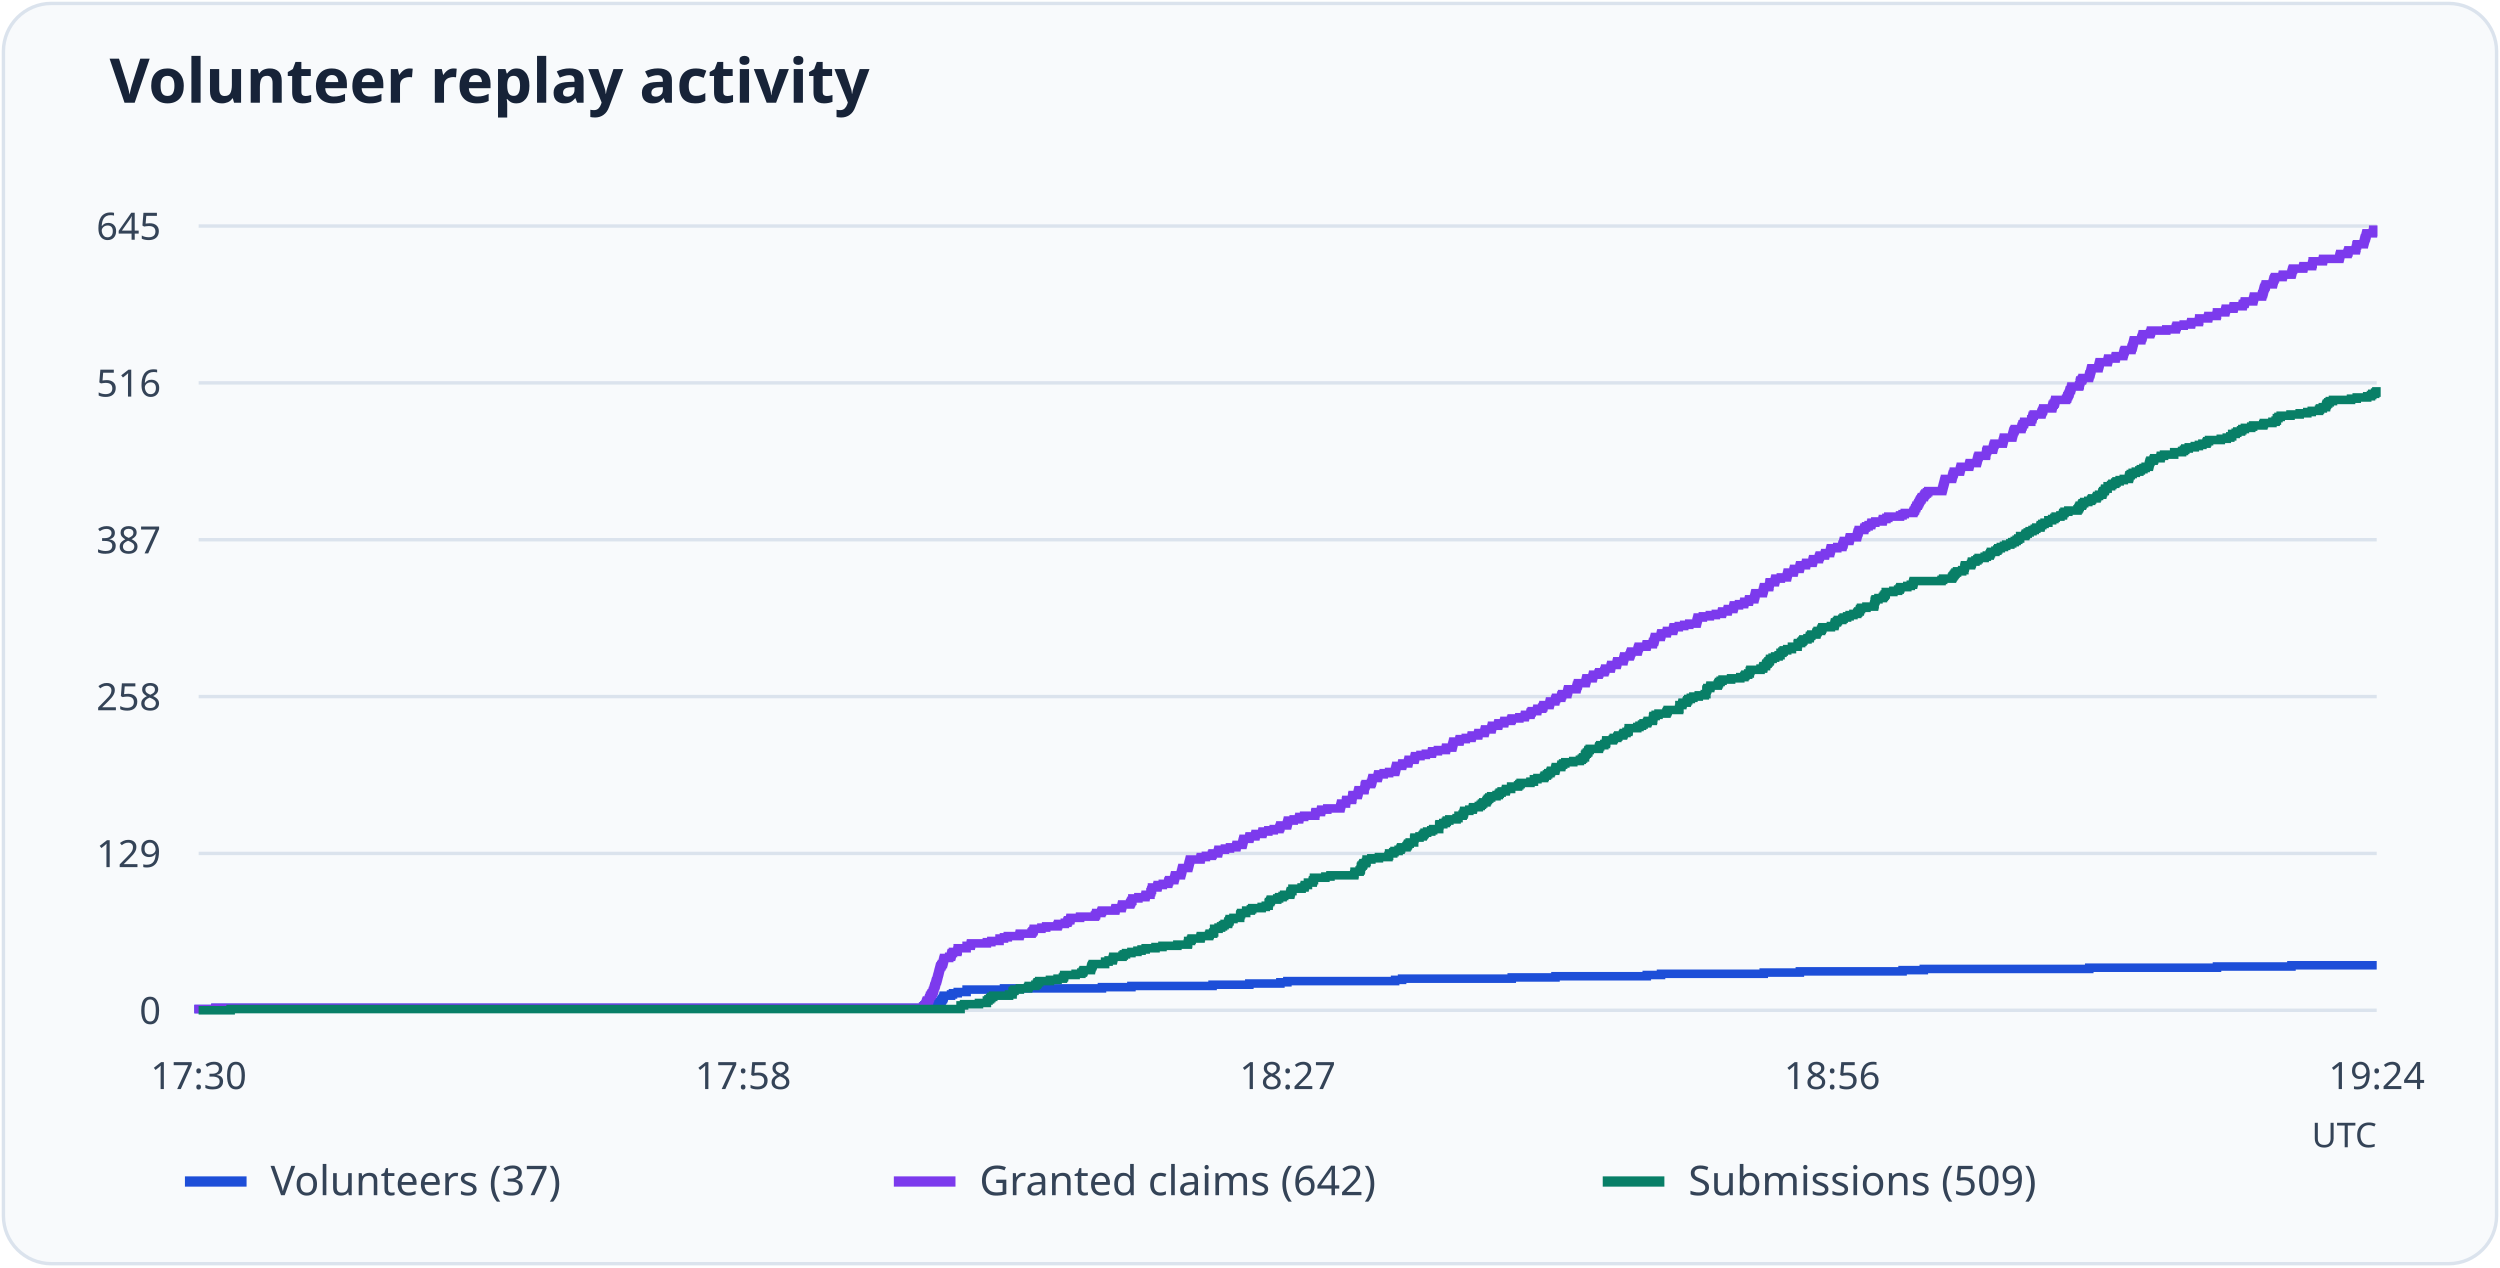
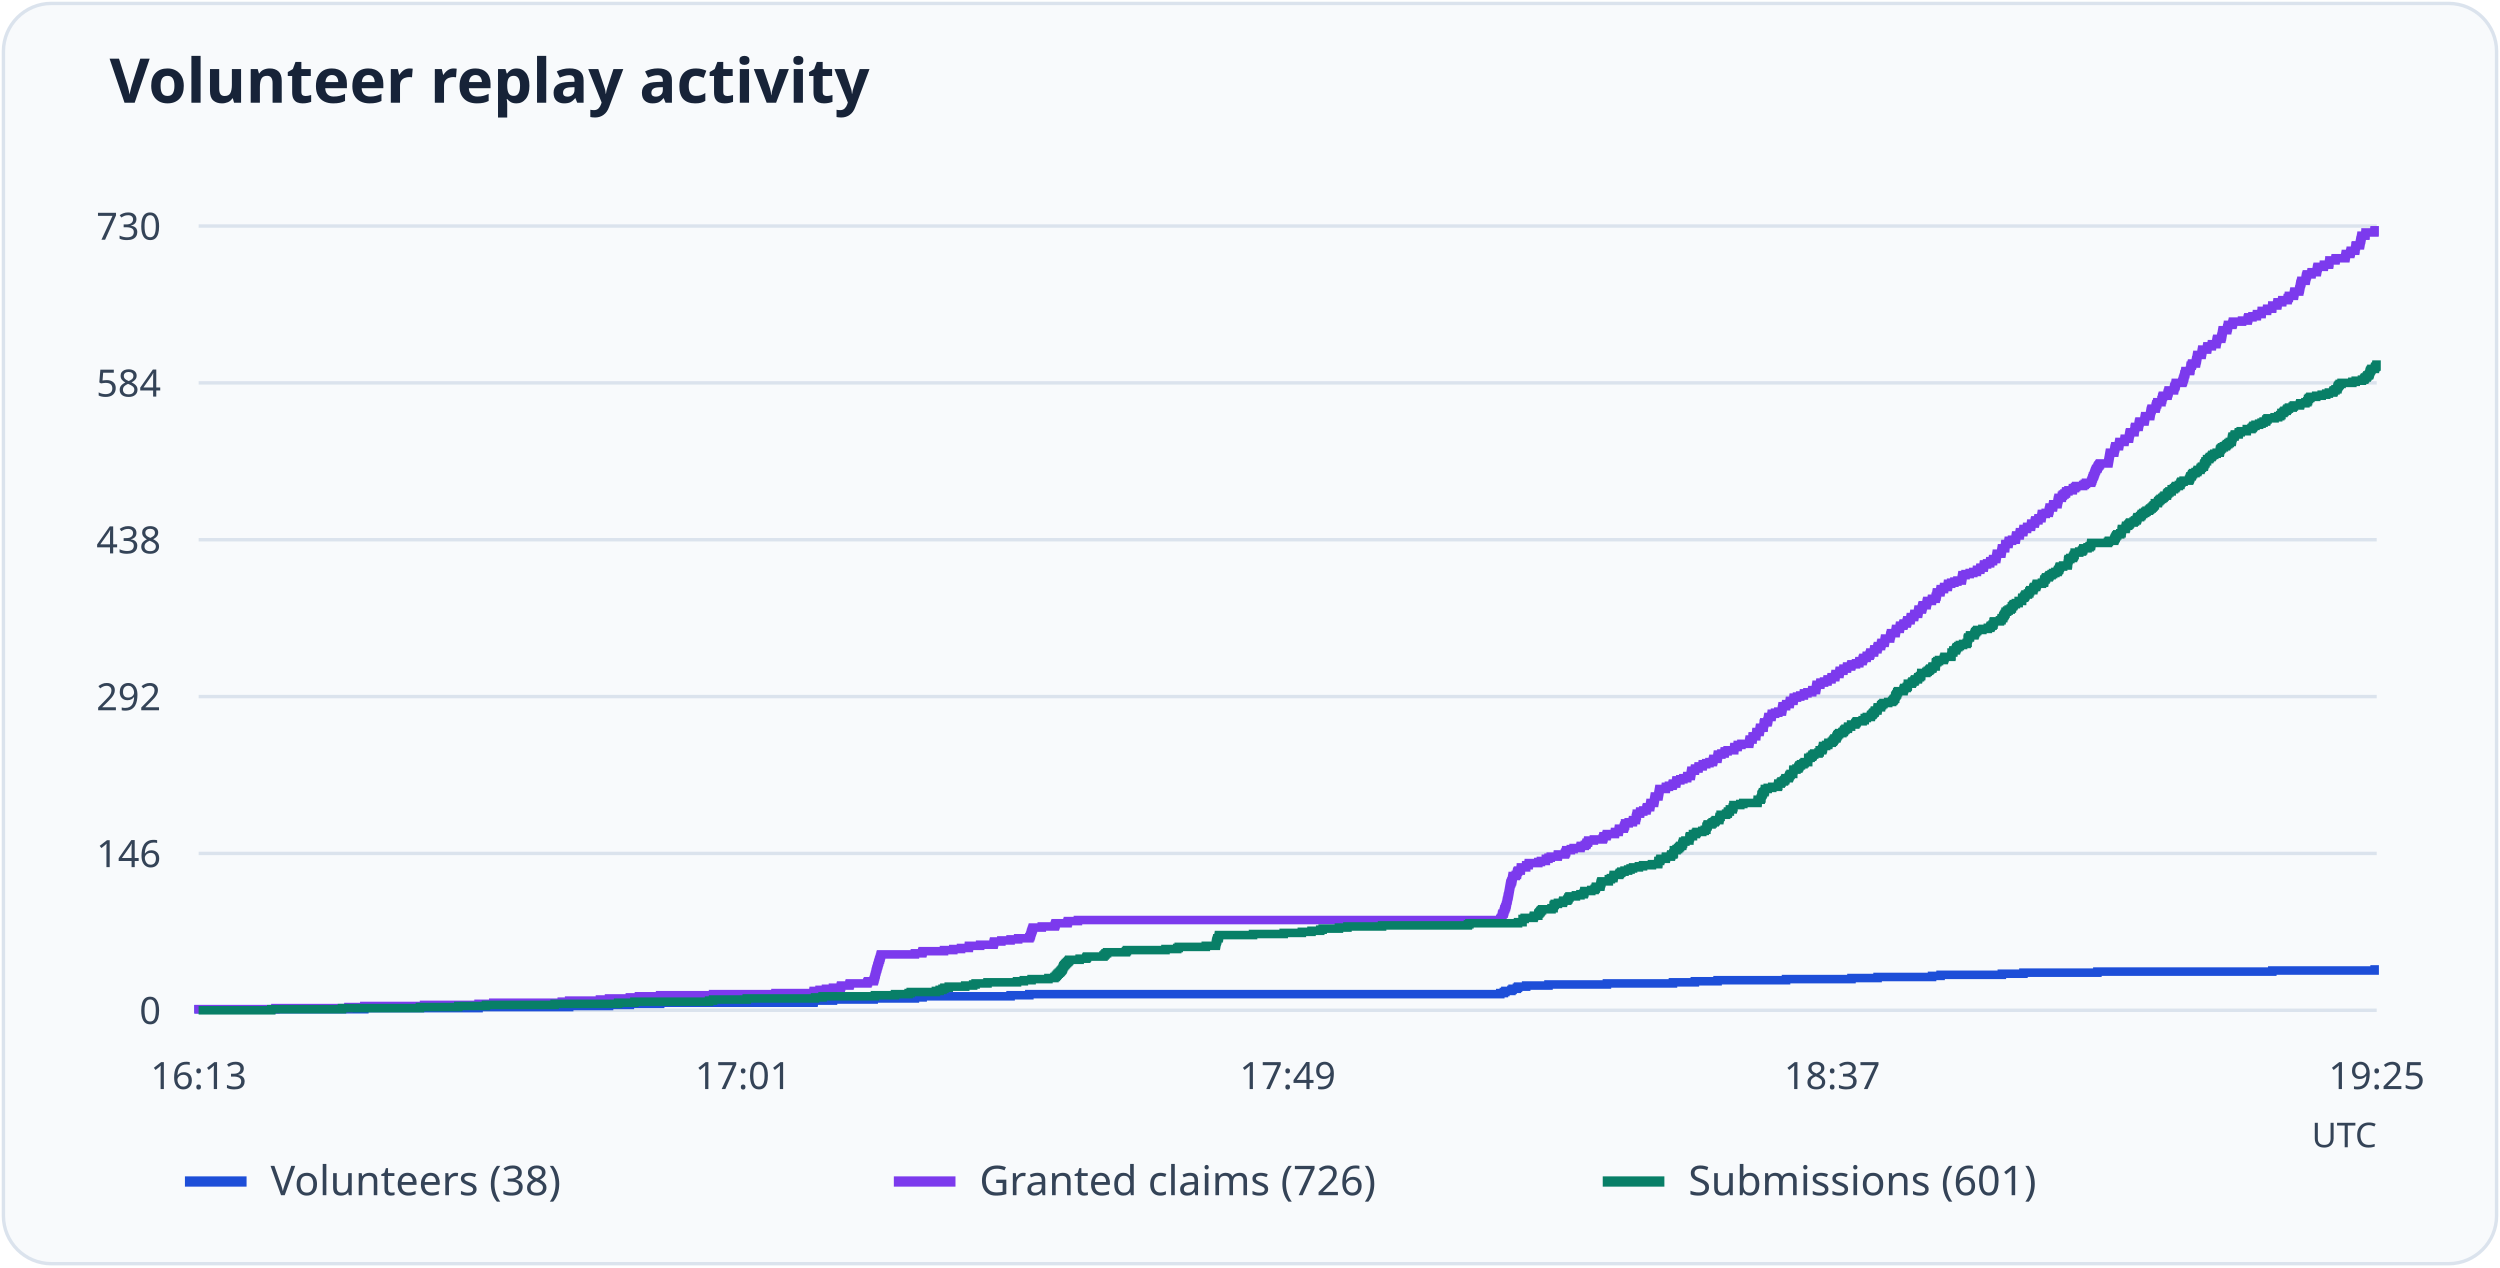
<svg xmlns="http://www.w3.org/2000/svg" viewBox="0 0 730 370" role="img" aria-labelledby="title desc">
  <rect x="1" y="1" width="728" height="368" rx="14" fill="#f8fafc" stroke="#dbe3ed" />
  <text x="32" y="30" font-family="system-ui, sans-serif" font-weight="600" font-size="18" fill="#172338">Volunteer replay activity</text>
  <path d="M58 295.0H694" stroke="#dbe3ed" />
  <text x="47" y="299.0" text-anchor="end" font-size="11" font-family="system-ui, sans-serif" fill="#344357">0</text>
  <path d="M58 249.2H694" stroke="#dbe3ed" />
-   <text x="47" y="253.2" text-anchor="end" font-size="11" font-family="system-ui, sans-serif" fill="#344357">129</text>
+   <text x="47" y="253.2" text-anchor="end" font-size="11" font-family="system-ui, sans-serif" fill="#344357">146</text>
  <path d="M58 203.4H694" stroke="#dbe3ed" />
-   <text x="47" y="207.4" text-anchor="end" font-size="11" font-family="system-ui, sans-serif" fill="#344357">258</text>
+   <text x="47" y="207.4" text-anchor="end" font-size="11" font-family="system-ui, sans-serif" fill="#344357">292</text>
  <path d="M58 157.6H694" stroke="#dbe3ed" />
-   <text x="47" y="161.6" text-anchor="end" font-size="11" font-family="system-ui, sans-serif" fill="#344357">387</text>
+   <text x="47" y="161.6" text-anchor="end" font-size="11" font-family="system-ui, sans-serif" fill="#344357">438</text>
  <path d="M58 111.8H694" stroke="#dbe3ed" />
-   <text x="47" y="115.8" text-anchor="end" font-size="11" font-family="system-ui, sans-serif" fill="#344357">516</text>
+   <text x="47" y="115.8" text-anchor="end" font-size="11" font-family="system-ui, sans-serif" fill="#344357">584</text>
  <path d="M58 66.0H694" stroke="#dbe3ed" />
-   <text x="47" y="70.0" text-anchor="end" font-size="11" font-family="system-ui, sans-serif" fill="#344357">645</text>
-   <text x="58.0" y="318" text-anchor="middle" font-size="11" font-family="system-ui, sans-serif" fill="#344357">17:30</text>
-   <text x="217.0" y="318" text-anchor="middle" font-size="11" font-family="system-ui, sans-serif" fill="#344357">17:58</text>
-   <text x="376.0" y="318" text-anchor="middle" font-size="11" font-family="system-ui, sans-serif" fill="#344357">18:27</text>
-   <text x="535.0" y="318" text-anchor="middle" font-size="11" font-family="system-ui, sans-serif" fill="#344357">18:56</text>
-   <text x="694.0" y="318" text-anchor="middle" font-size="11" font-family="system-ui, sans-serif" fill="#344357">19:24</text>
-   <path d="M58 295H58.00V294.64H62.91V294.29H269.57V293.93H269.94V293.58H270.31V293.22H271.33V292.87H272.07V292.51H274.84V292.16H275.03V291.80H275.31V291.45H275.49V291.09H275.58V290.74H277.71V290.38H278.27V290.03H279.66V289.67H282.25V289.32H282.25V288.96H293.17V288.61H321.77V288.25H330.37V287.90H354.07V287.54H364.80V287.19H373.87V286.83H375.91V286.48H407.37V286.12H409.41V285.77H441.43V285.41H454.20V285.06H480.86V284.70H485.02V284.35H515.01V283.99H525.56V283.64H555.55V283.28H561.75V282.93H610.06V282.57H647.36V282.22H669.10V281.86H694" fill="none" stroke="#1d4ed8" stroke-width="2.5" />
+   <text x="47" y="70.0" text-anchor="end" font-size="11" font-family="system-ui, sans-serif" fill="#344357">730</text>
+   <text x="58.0" y="318" text-anchor="middle" font-size="11" font-family="system-ui, sans-serif" fill="#344357">16:13</text>
+   <text x="217.0" y="318" text-anchor="middle" font-size="11" font-family="system-ui, sans-serif" fill="#344357">17:01</text>
+   <text x="376.0" y="318" text-anchor="middle" font-size="11" font-family="system-ui, sans-serif" fill="#344357">17:49</text>
+   <text x="535.0" y="318" text-anchor="middle" font-size="11" font-family="system-ui, sans-serif" fill="#344357">18:37</text>
+   <text x="694.0" y="318" text-anchor="middle" font-size="11" font-family="system-ui, sans-serif" fill="#344357">19:25</text>
+   <path d="M58 295H58.00V294.69H106.38V294.37H139.74V294.06H166.19V293.75H177.84V293.43H183.92V293.12H192.76V292.80H237.54V292.49H237.60V292.18H243.23V291.86H255.11V291.55H267.15V291.24H269.41V290.92H295.09V290.61H300.56V290.29H438.08V289.98H439.13V289.67H439.57V289.35H441.33V289.04H441.67V288.73H442.94V288.41H443.27V288.10H445.64V287.78H452.16V287.47H469.22V287.16H488.50V286.84H494.90V286.53H501.53V286.22H521.52V285.90H540.63V285.59H548.25V285.28H564.16V284.96H566.65V284.65H584.54V284.33H590.84V284.02H612.43V283.71H663.51V283.39H693.39V283.08H694" fill="none" stroke="#1d4ed8" stroke-width="2.5" />
  <path d="M54 345h18" stroke="#1d4ed8" stroke-width="3" />
-   <text x="79" y="349" font-size="12" font-family="system-ui, sans-serif" fill="#344357">Volunteers (37)</text>
-   <path d="M58 295H58.00V294.64H62.91V294.29H269.57V293.93H269.94V293.58H270.31V293.22H270.40V292.87H270.49V292.51H270.68V292.16H271.23V291.80H271.33V291.45H271.51V291.09H271.60V290.74H271.88V290.38H272.07V290.03H272.34V289.67H272.44V289.32H272.62V288.96H272.71V288.61H272.81V288.25H272.90V287.90H273.08V287.54H273.18V287.19H273.27V286.83H273.36V286.48H273.55V286.12H273.64V285.77H273.73V285.41H273.83V285.06H273.92V284.70H274.01V284.35H274.10V283.99H274.20V283.64H274.29V283.28H274.38V282.93H274.47V282.57H274.57V282.22H274.84V281.86H275.03V281.51H275.31V281.15H275.40V280.80H275.49V280.44H275.58V280.09H275.68V279.73H277.16V279.38H277.71V279.02H277.81V278.67H277.90V278.31H278.27V277.96H279.56V277.60H279.66V277.25H279.66V276.89H282.25V276.54H282.25V276.18H283.45V275.83H283.54V275.47H288.17V275.12H289.47V274.76H291.87V274.41H291.87V274.05H293.17V273.70H294.28V273.34H297.70V272.99H297.80V272.63H301.22V272.28H301.50V271.92H301.78V271.57H301.87V271.21H304.09V270.86H305.48V270.50H308.81V270.15H308.99V269.79H310.94V269.44H311.68V269.08H311.86V268.73H312.51V268.37H312.60V268.02H315.38V267.66H319.73V267.31H320.01V266.95H320.10V266.60H321.58V266.24H321.77V265.89H325.65V265.53H325.75V265.18H327.50V264.82H327.60V264.47H327.69V264.11H330.00V263.76H330.19V263.40H330.37V263.05H330.65V262.69H330.65V262.34H332.41V261.98H334.45V261.63H334.54V261.27H335.93V260.92H335.93V260.56H336.11V260.21H336.20V259.85H336.39V259.50H336.39V259.14H337.96V258.79H338.05V258.43H339.54V258.08H341.11V257.72H341.20V257.37H341.39V257.01H342.87V256.66H342.96V256.30H343.05V255.95H343.14V255.59H344.81V255.24H344.90V254.88H345.00V254.53H345.09V254.17H345.18V253.82H345.27V253.46H346.94V253.11H347.03V252.75H347.12V252.40H347.22V252.04H347.31V251.69H347.40V251.33H347.49V250.98H350.55V250.62H350.64V250.27H352.12V249.91H353.88V249.56H354.07V249.20H355.64V248.84H355.73V248.49H355.82V248.13H357.68V247.78H359.16V247.42H361.01V247.07H361.10V246.71H362.77V246.36H362.86V246.00H362.95V245.65H363.04V245.29H363.14V244.94H364.80V244.58H364.89V244.23H366.56V243.87H366.65V243.52H368.60V243.16H368.69V242.81H370.35V242.45H371.93V242.10H373.59V241.74H373.78V241.39H373.87V241.03H375.81V240.68H375.91V240.32H376.00V239.97H376.09V239.61H377.76V239.26H379.33V238.90H379.42V238.55H380.81V238.19H384.05V237.84H384.05V237.48H384.14V237.13H385.72V236.77H385.81V236.42H387.57V236.06H391.36V235.71H391.46V235.35H391.55V235.00H391.64V234.64H393.03V234.29H393.03V233.93H393.12V233.58H394.79V233.22H394.88V232.87H394.88V232.51H394.97V232.16H396.45V231.80H396.55V231.45H396.64V231.09H396.73V230.74H398.40V230.38H398.49V230.03H398.49V229.67H398.58V229.32H398.77V228.96H400.34V228.61H400.53V228.25H400.62V227.90H400.71V227.54H400.80V227.19H402.28V226.83H402.38V226.48H402.47V226.12H404.04V225.77H405.62V225.41H407.37V225.06H407.47V224.70H407.56V224.35H407.65V223.99H407.74V223.64H409.41V223.28H409.50V222.93H411.17V222.57H411.26V222.22H411.35V221.86H413.02V221.51H413.11V221.15H413.20V220.80H414.78V220.44H416.35V220.09H418.11V219.73H418.20V219.38H419.87V219.02H422.18V218.67H422.27V218.31H424.03V217.96H424.13V217.60H424.22V217.25H424.31V216.89H424.40V216.54H426.16V216.18H426.25V215.83H428.01V215.47H429.68V215.12H429.77V214.76H431.62V214.41H431.71V214.05H433.47V213.70H433.57V213.34H433.66V212.99H435.51V212.63H435.60V212.28H435.69V211.92H437.45V211.57H437.55V211.21H439.21V210.86H439.30V210.50H441.25V210.15H441.43V209.79H443.65V209.44H445.23V209.08H445.32V208.73H446.89V208.37H446.99V208.02H447.26V207.66H448.84V207.31H448.93V206.95H450.32V206.60H450.59V206.24H450.69V205.89H452.45V205.53H452.54V205.18H452.63V204.82H454.11V204.47H454.20V204.11H454.39V203.76H455.87V203.40H455.96V203.04H456.15V202.69H457.63V202.33H457.72V201.98H457.81V201.62H457.91V201.27H460.31V200.91H460.41V200.56H460.50V200.20H460.68V199.85H460.78V199.49H463.00V199.14H463.09V198.78H463.18V198.43H463.27V198.07H465.03V197.72H465.13V197.36H465.22V197.01H466.79V196.65H466.98V196.30H468.46V195.94H468.64V195.59H468.73V195.23H470.31V194.88H470.40V194.52H470.49V194.17H472.07V193.81H472.16V193.46H472.25V193.10H474.01V192.75H474.10V192.39H474.19V192.04H474.29V191.68H475.86V191.33H476.05V190.97H476.14V190.62H476.32V190.26H478.17V189.91H478.27V189.55H478.36V189.20H478.54V188.84H480.77V188.49H480.86V188.13H482.62V187.78H482.71V187.42H482.99V187.07H483.08V186.71H483.17V186.36H483.26V186.00H484.93V185.65H485.02V185.29H485.12V184.94H486.69V184.58H486.78V184.23H488.54V183.87H488.63V183.52H488.73V183.16H490.21V182.81H491.78V182.45H493.26V182.10H495.39V181.74H495.48V181.39H495.57V181.03H495.67V180.68H495.76V180.32H497.24V179.97H499.28V179.61H501.03V179.26H502.79V178.90H502.89V178.55H504.46V178.19H504.55V177.84H506.12V177.48H506.22V177.13H506.31V176.77H507.79V176.42H509.27V176.06H509.36V175.71H510.66V175.35H510.75V175.00H512.23V174.64H512.33V174.29H512.42V173.93H512.51V173.58H512.60V173.22H514.73V172.87H514.82V172.51H514.92V172.16H515.01V171.80H515.10V171.45H516.58V171.09H516.68V170.74H516.68V170.38H516.77V170.03H518.25V169.67H518.34V169.32H518.43V168.96H520.01V168.61H521.77V168.25H521.86V167.90H521.95V167.54H522.04V167.19H523.71V166.83H523.80V166.48H523.89V166.12H525.47V165.77H525.56V165.41H525.65V165.06H527.32V164.70H527.41V164.35H529.26V163.99H529.35V163.64H529.45V163.28H531.11V162.93H531.21V162.57H531.39V162.22H532.87V161.86H532.96V161.51H534.35V161.15H534.44V160.80H534.54V160.44H534.63V160.09H536.48V159.73H537.96V159.38H538.05V159.02H538.24V158.67H538.33V158.31H538.42V157.96H540.00V157.60H540.09V157.24H540.18V156.89H542.22V156.53H542.31V156.18H542.40V155.82H542.50V155.47H542.68V155.11H542.77V154.76H544.35V154.40H544.44V154.05H544.90V153.69H545.64V153.34H546.38V152.98H546.48V152.63H547.59V152.27H549.72V151.92H549.81V151.56H550.83V151.21H551.38V150.85H554.81V150.50H555.55V150.14H556.19V149.79H558.69V149.43H558.88V149.08H559.16V148.72H559.25V148.37H559.53V148.01H559.62V147.66H559.99V147.30H560.17V146.95H560.36V146.59H560.54V146.24H560.73V145.88H561.01V145.53H561.19V145.17H561.75V144.82H561.93V144.46H562.21V144.11H562.67V143.75H563.04V143.40H567.11V143.04H567.21V142.69H567.30V142.33H567.39V141.98H567.48V141.62H567.58V141.27H567.67V140.91H567.76V140.56H567.86V140.20H567.95V139.85H569.98V139.49H570.08V139.14H570.17V138.78H570.26V138.43H570.45V138.07H570.54V137.72H572.30V137.36H572.39V137.01H572.48V136.65H572.58V136.30H574.98V135.94H575.07V135.59H575.17V135.23H577.20V134.88H577.30V134.52H577.39V134.17H577.48V133.81H577.57V133.46H577.76V133.10H579.89V132.75H579.98V132.39H579.98V132.04H580.07V131.68H580.26V131.33H581.92V130.97H582.02V130.62H582.11V130.26H582.20V129.91H582.39V129.55H584.79V129.20H584.88V128.84H584.98V128.49H585.07V128.13H585.16V127.78H587.57V127.42H587.66V127.07H587.75V126.71H587.85V126.36H587.94V126.00H588.12V125.65H588.31V125.29H590.25V124.94H590.34V124.58H590.53V124.23H590.62V123.87H590.99V123.52H591.08V123.16H593.12V122.81H593.12V122.45H593.40V122.10H593.49V121.74H593.58V121.39H593.86V121.03H596.08V120.68H596.18V120.32H596.36V119.97H596.55V119.61H596.64V119.26H599.23V118.90H599.32V118.55H599.41V118.19H599.69V117.84H599.97V117.48H600.06V117.13H600.15V116.77H603.30V116.42H603.58V116.06H603.67V115.71H603.86V115.35H604.04V115.00H604.23V114.64H604.32V114.29H604.41V113.93H604.69V113.58H604.78V113.22H604.87V112.87H607.10V112.51H607.28V112.16H607.28V111.80H607.37V111.44H607.47V111.09H607.93V110.73H608.11V110.38H609.97V110.02H610.06V109.67H610.15V109.31H610.34V108.96H610.43V108.60H610.52V108.25H610.61V107.89H610.71V107.54H612.74V107.18H612.83V106.83H612.93V106.47H613.02V106.12H613.11V105.76H615.43V105.41H615.52V105.05H615.61V104.70H617.74V104.34H617.83V103.99H619.96V103.63H620.05V103.28H620.15V102.92H620.24V102.57H620.42V102.21H622.37V101.86H622.46V101.50H622.64V101.15H622.74V100.79H622.83V100.44H622.92V100.08H623.01V99.73H623.11V99.37H625.24V99.02H625.33V98.66H625.51V98.31H625.61V97.95H625.70V97.60H627.83V97.24H628.01V96.89H628.10V96.53H632.55V96.18H635.32V95.82H635.42V95.47H635.60V95.11H637.64V94.76H639.77V94.40H639.86V94.05H642.08V93.69H642.17V93.34H642.17V92.98H644.76V92.63H644.86V92.27H647.26V91.92H647.36V91.56H647.36V91.21H649.76V90.85H649.85V90.50H649.95V90.14H652.17V89.79H652.26V89.43H654.85V89.08H654.94V88.72H655.41V88.37H655.50V88.01H657.91V87.66H658.00V87.30H658.09V86.95H658.18V86.59H660.50V86.24H660.59V85.88H660.77V85.53H660.87V85.17H660.96V84.82H661.05V84.46H661.14V84.11H661.33V83.75H661.52V83.40H661.61V83.04H663.64V82.69H663.74V82.33H663.83V81.98H663.92V81.62H664.11V81.27H664.29V80.91H666.51V80.56H666.61V80.20H669.10V79.85H669.20V79.49H669.29V79.14H669.38V78.78H669.57V78.43H672.53V78.07H672.62V77.72H675.12V77.36H675.21V77.01H675.31V76.65H675.31V76.30H678.27V75.94H678.36V75.59H683.08V75.23H683.17V74.88H683.26V74.52H683.36V74.17H685.49V73.81H685.67V73.46H685.76V73.10H687.89V72.75H687.98V72.39H688.08V72.04H688.08V71.68H688.26V71.33H690.21V70.97H690.30V70.62H690.39V70.26H690.48V69.91H690.58V69.55H690.76V69.20H690.85V68.84H690.95V68.49H691.04V68.13H692.89V67.78H692.98V67.42H692.98V67.07H694" fill="none" stroke="#7c3aed" stroke-width="2.5" />
+   <text x="79" y="349" font-size="12" font-family="system-ui, sans-serif" fill="#344357">Volunteers (38)</text>
+   <path d="M58 295H58.00V294.69H80.42V294.37H101.74V294.06H106.38V293.75H123.83V293.43H139.74V293.12H144.04V292.80H164.04V292.49H166.19V292.18H175.19V291.86H177.84V291.55H183.92V291.24H186.57V290.92H192.76V290.61H208.22V290.29H226.44V289.98H237.54V289.67H237.60V289.35H239.31V289.04H241.19V288.73H243.23V288.41H245.50V288.10H245.61V287.78H248.04V287.47H248.15V287.16H253.28V286.84H253.45V286.53H255.11V286.22H255.22V285.90H255.33V285.59H255.38V285.28H255.49V284.96H255.55V284.65H255.66V284.33H255.71V284.02H255.77V283.71H255.88V283.39H255.94V283.08H256.05V282.77H256.16V282.45H256.21V282.14H256.32V281.82H256.43V281.51H256.49V281.20H256.60V280.88H256.71V280.57H256.76V280.26H256.93V279.94H256.98V279.63H257.10V279.32H257.15V279.00H257.26V278.69H267.15V278.37H269.30V278.06H269.41V277.75H275.65V277.43H278.36V277.12H280.62V276.81H282.89V276.49H282.94V276.18H286.20V275.86H290.12V275.55H290.18V275.24H290.29V274.92H292.39V274.61H295.09V274.30H297.30V273.98H300.56V273.67H300.78V273.35H300.89V273.04H301.00V272.73H301.06V272.41H301.17V272.10H301.28V271.79H301.39V271.47H301.50V271.16H301.61V270.85H304.20V270.53H308.01V270.22H308.13V269.90H308.24V269.59H311.72V269.28H311.83V268.96H314.75V268.65H438.08V268.34H438.30V268.02H438.52V267.71H438.57V267.39H438.63V267.08H438.74V266.77H439.07V266.45H439.13V266.14H439.24V265.83H439.29V265.51H439.46V265.20H439.57V264.88H439.73V264.57H439.79V264.26H439.90V263.94H439.95V263.63H440.01V263.32H440.06V263.00H440.17V262.69H440.23V262.38H440.28V262.06H440.34V261.75H440.45V261.43H440.51V261.12H440.56V260.81H440.62V260.49H440.67V260.18H440.73V259.87H440.78V259.55H440.84V259.24H440.89V258.92H440.95V258.61H441.00V258.30H441.06V257.98H441.22V257.67H441.33V257.36H441.50V257.04H441.56V256.73H441.61V256.42H441.67V256.10H441.72V255.79H442.60V255.47H442.94V255.16H442.99V254.85H443.05V254.53H443.27V254.22H444.04V253.91H444.10V253.59H444.10V253.28H445.64V252.96H445.64V252.65H446.36V252.34H446.42V252.02H449.18V251.71H449.95V251.40H451.39V251.08H451.39V250.77H452.16V250.45H452.82V250.14H454.86V249.83H454.92V249.51H456.96V249.20H457.13V248.89H457.29V248.57H457.35V248.26H458.68V247.95H459.50V247.63H461.49V247.32H461.60V247.00H462.76V246.69H463.20V246.38H463.31V246.06H463.70V245.75H463.76V245.44H465.41V245.12H468.01V244.81H468.17V244.49H468.23V244.18H469.11V243.87H469.22V243.55H471.54V243.24H471.60V242.93H472.65V242.61H472.70V242.30H472.76V241.98H474.14V241.67H474.25V241.36H474.36V241.04H474.53V240.73H474.53V240.42H475.58V240.10H476.79V239.79H476.85V239.48H477.67V239.16H477.67V238.85H477.78V238.53H477.84V238.22H477.95V237.91H477.95V237.59H478.89V237.28H478.94V236.97H479.83V236.65H480.77V236.34H480.82V236.02H480.93V235.71H481.82V235.40H481.87V235.08H481.93V234.77H481.98V234.46H482.98V234.14H483.03V233.83H483.09V233.52H483.14V233.20H483.20V232.89H483.25V232.57H484.25V232.26H484.30V231.95H484.36V231.63H484.41V231.32H484.47V231.01H484.52V230.69H484.58V230.38H486.40V230.06H486.46V229.75H487.34V229.44H488.39V229.12H488.50V228.81H489.44V228.50H489.49V228.18H489.55V227.87H490.65V227.55H491.54V227.24H492.64V226.93H492.70V226.61H493.69V226.30H493.75V225.99H493.80V225.67H493.86V225.36H493.91V225.05H494.90V224.73H494.96V224.42H495.95V224.10H496.01V223.79H497.17V223.48H497.22V223.16H498.22V222.85H499.16V222.54H500.15V222.22H500.26V221.91H500.32V221.59H501.48V221.28H501.53V220.97H501.59V220.65H501.64V220.34H502.64V220.03H503.58V219.71H503.63V219.40H504.46V219.08H506.39V218.77H506.39V218.46H506.45V218.14H507.39V217.83H507.44V217.52H508.49V217.20H510.76V216.89H510.81V216.58H510.87V216.26H510.92V215.95H511.75V215.63H511.75V215.32H511.80V215.01H512.80V214.69H512.85V214.38H512.85V214.07H512.91V213.75H513.79V213.44H513.85V213.12H513.90V212.81H513.96V212.50H514.95V212.18H515.01V211.87H515.01V211.56H515.06V211.24H515.17V210.93H516.11V210.62H516.22V210.30H516.28V209.99H516.33V209.67H516.39V209.36H517.27V209.05H517.33V208.73H517.38V208.42H518.32V208.11H519.26V207.79H520.31V207.48H520.36V207.16H520.42V206.85H520.48V206.54H520.53V206.22H521.52V205.91H521.58V205.60H522.57V205.28H522.63V204.97H522.68V204.65H523.68V204.34H523.73V204.03H523.79V203.71H524.73V203.40H525.67V203.09H526.72V202.77H526.77V202.46H527.77V202.15H529.15V201.83H529.20V201.52H530.25V201.20H530.31V200.89H530.36V200.58H530.42V200.26H530.47V199.95H531.52V199.64H531.58V199.32H532.63V199.01H533.62V198.69H533.67V198.38H534.78V198.07H534.83V197.75H535.88V197.44H535.94V197.13H535.99V196.81H537.10V196.50H537.15V196.18H537.21V195.87H538.26V195.56H538.31V195.24H539.31V194.93H539.36V194.62H540.52V194.30H540.63V193.99H541.96V193.68H542.90V193.36H542.95V193.05H543.89V192.73H543.95V192.42H544.11V192.11H545.05V191.79H545.11V191.48H545.94V191.17H546.10V190.85H546.16V190.54H547.21V190.22H547.26V189.91H547.32V189.60H548.20V189.28H548.25V188.97H548.37V188.66H549.25V188.34H549.30V188.03H549.41V187.72H550.30V187.40H550.35V187.09H550.41V186.77H550.46V186.46H551.90V186.15H551.95V185.83H552.01V185.52H552.12V185.21H552.18V184.89H553.50V184.58H553.56V184.26H553.61V183.95H553.67V183.64H554.72V183.32H554.77V183.01H554.83V182.70H555.77V182.38H555.88V182.07H556.76V181.75H556.87V181.44H556.93V181.13H557.86V180.81H557.92V180.50H557.97V180.19H558.91V179.87H558.97V179.56H559.02V179.25H560.07V178.93H560.13V178.62H560.18V178.30H560.24V177.99H561.18V177.68H561.29V177.36H561.34V177.05H561.45V176.74H562.56V176.42H562.61V176.11H562.67V175.79H562.78V175.48H564.10V175.17H564.16V174.85H565.21V174.54H565.26V174.23H565.43V173.91H565.49V173.60H565.54V173.28H565.60V172.97H566.59V172.66H566.65V172.34H566.70V172.03H567.64V171.72H567.69V171.40H568.74V171.09H568.80V170.78H568.85V170.46H569.74V170.15H570.68V169.83H571.56V169.52H572.83V169.21H572.89V168.89H572.94V168.58H573.00V168.27H573.05V167.95H573.94V167.64H575.15V167.32H576.20V167.01H577.25V166.70H577.30V166.38H578.24V166.07H578.30V165.76H579.24V165.44H579.29V165.13H579.35V164.82H580.23V164.50H581.11V164.19H581.17V163.87H581.94V163.56H582.00V163.25H582.88V162.93H582.94V162.62H582.99V162.31H583.05V161.99H583.10V161.68H584.37V161.36H584.43V161.05H584.48V160.74H584.54V160.42H584.59V160.11H585.48V159.80H585.53V159.48H585.53V159.17H585.59V158.85H586.47V158.54H586.53V158.23H586.58V157.91H587.52V157.60H588.57V157.29H588.63V156.97H588.68V156.66H588.74V156.35H589.73V156.03H589.79V155.72H589.84V155.40H590.78V155.09H590.84V154.78H590.89V154.46H591.88V154.15H591.94V153.84H593.04V153.52H593.10V153.21H593.15V152.89H594.15V152.58H594.20V152.27H594.31V151.95H595.20V151.64H595.25V151.33H596.08V151.01H596.14V150.70H596.19V150.38H596.25V150.07H597.35V149.76H598.24V149.44H598.29V149.13H598.40V148.82H598.46V148.50H598.51V148.19H599.45V147.88H599.51V147.56H599.56V147.25H600.78V146.93H600.83V146.62H600.89V146.31H600.94V145.99H601.05V145.68H601.11V145.37H602.05V145.05H602.10V144.74H602.38V144.42H602.82V144.11H603.26V143.80H603.32V143.48H603.98V143.17H605.25V142.86H605.30V142.54H605.91V142.23H606.24V141.92H608.29V141.60H608.73V141.29H609.12V140.97H610.61V140.66H610.72V140.35H610.88V140.03H610.94V139.72H611.10V139.41H611.16V139.09H611.38V138.78H611.49V138.46H611.60V138.15H611.71V137.84H611.82V137.52H611.99V137.21H612.10V136.90H612.43V136.58H612.54V136.27H612.71V135.95H612.98V135.64H613.20V135.33H615.63V135.01H615.69V134.70H615.74V134.39H615.80V134.07H615.85V133.76H615.91V133.45H615.96V133.13H616.02V132.82H616.07V132.50H616.13V132.19H617.34V131.88H617.40V131.56H617.45V131.25H617.51V130.94H617.62V130.62H617.68V130.31H618.72V129.99H618.78V129.68H618.84V129.37H618.89V129.05H620.33V128.74H620.38V128.43H620.44V128.11H621.65V127.80H621.71V127.48H621.76V127.17H621.82V126.86H621.87V126.54H621.98V126.23H623.25V125.92H623.31V125.60H623.31V125.29H623.36V124.98H623.47V124.66H624.47V124.35H624.52V124.03H624.58V123.72H624.63V123.41H624.74V123.09H626.18V122.78H626.24V122.47H626.29V122.15H626.35V121.84H626.40V121.52H627.84V121.21H627.89V120.90H627.95V120.58H628.00V120.27H628.06V119.96H628.17V119.64H628.28V119.33H629.44V119.02H629.49V118.70H629.60V118.39H629.66V118.07H629.88V117.76H629.94V117.45H631.15V117.13H631.15V116.82H631.32V116.51H631.37V116.19H631.43V115.88H631.59V115.56H632.92V115.25H632.97V114.94H633.08V114.62H633.19V114.31H633.25V114.00H634.80V113.68H634.85V113.37H634.91V113.05H635.07V112.74H635.24V112.43H635.29V112.11H635.35V111.80H637.23V111.49H637.39V111.17H637.45V110.86H637.56V110.55H637.67V110.23H637.78V109.92H637.83V109.60H637.89V109.29H638.05V108.98H638.11V108.66H638.16V108.35H639.49V108.04H639.60V107.72H639.60V107.41H639.66V107.09H639.71V106.78H639.99V106.47H640.10V106.15H641.20V105.84H641.26V105.53H641.31V105.21H641.42V104.90H641.48V104.58H641.53V104.27H641.59V103.96H641.64V103.64H642.86V103.33H642.91V103.02H642.97V102.70H643.03V102.39H643.08V102.08H644.46V101.76H644.52V101.45H644.57V101.13H645.84V100.82H645.90V100.51H647.17V100.19H647.22V99.88H647.28V99.57H647.33V99.25H647.44V98.94H648.60V98.62H648.66V98.31H648.77V98.00H648.82V97.68H648.88V97.37H648.93V97.06H648.99V96.74H649.04V96.43H650.32V96.12H650.37V95.80H650.48V95.49H650.54V95.17H650.59V94.86H651.86V94.55H651.97V94.23H652.03V93.92H654.68V93.61H656.33V93.29H656.39V92.98H656.50V92.66H657.72V92.35H658.99V92.04H659.04V91.72H660.37V91.41H660.42V91.10H660.42V90.78H661.97V90.47H662.02V90.15H663.46V89.84H663.51V89.53H663.51V89.21H664.95V88.90H665.01V88.59H665.06V88.27H666.39V87.96H666.44V87.65H667.99V87.33H668.04V87.02H668.32V86.70H668.37V86.39H669.81V86.08H669.87V85.76H669.92V85.45H669.98V85.14H671.36V84.82H671.41V84.51H671.52V84.19H671.58V83.88H671.63V83.57H671.69V83.25H671.74V82.94H671.85V82.63H671.96V82.31H672.02V82.00H673.23V81.68H673.29V81.37H673.34V81.06H673.40V80.74H673.51V80.43H673.62V80.12H674.95V79.80H675.00V79.49H676.49V79.18H676.55V78.86H676.60V78.55H676.66V78.23H676.77V77.92H678.54V77.61H678.59V77.29H680.08V76.98H680.14V76.67H680.19V76.35H680.19V76.04H681.96V75.72H682.02V75.41H684.83V75.10H684.89V74.78H684.94V74.47H685.00V74.16H686.27V73.84H686.38V73.53H686.43V73.22H687.70V72.90H687.76V72.59H687.81V72.27H687.81V71.96H687.92V71.65H689.08V71.33H689.14V71.02H689.20V70.71H689.25V70.39H689.31V70.08H689.42V69.76H689.47V69.45H689.53V69.14H689.58V68.82H690.69V68.51H690.74V68.20H690.74V67.88H693.34V67.57H693.39V67.25H694" fill="none" stroke="#7c3aed" stroke-width="2.5" />
  <path d="M261 345h18" stroke="#7c3aed" stroke-width="3" />
-   <text x="286" y="349" font-size="12" font-family="system-ui, sans-serif" fill="#344357">Granted claims (642)</text>
-   <path d="M58 295H67.35V294.64H280.49V294.29H280.49V293.93H280.49V293.58H281.51V293.22H285.86V292.87H288.17V292.51H288.17V292.16H288.63V291.80H289.10V291.45H289.47V291.09H290.02V290.74H294.65V290.38H295.67V290.03H295.67V289.67H295.76V289.32H296.22V288.96H297.80V288.61H300.20V288.25H300.39V287.90H302.33V287.54H302.79V287.19H302.98V286.83H303.44V286.48H306.59V286.12H308.81V285.77H310.38V285.41H310.66V285.06H310.75V284.70H314.08V284.35H315.75V283.99H316.21V283.64H316.40V283.28H318.53V282.93H318.62V282.57H318.71V282.22H318.90V281.86H319.08V281.51H322.69V281.15H322.69V280.80H323.71V280.44H324.91V280.09H325.01V279.73H325.10V279.38H327.78V279.02H328.15V278.67H328.80V278.31H330.37V277.96H332.13V277.60H333.33V277.25H334.54V276.89H337.41V276.54H339.44V276.18H343.79V275.83H346.85V275.47H346.94V275.12H346.94V274.76H347.77V274.41H347.96V274.05H350.55V273.70H350.64V273.34H353.05V272.99H353.23V272.63H354.25V272.28H354.53V271.92H354.53V271.57H354.53V271.21H355.82V270.86H356.56V270.50H357.12V270.15H357.58V269.79H358.60V269.44H358.69V269.08H358.97V268.73H359.06V268.37H360.17V268.02H362.12V267.66H362.12V267.31H362.21V266.95H362.40V266.60H363.88V266.24H363.88V265.89H365.26V265.53H365.63V265.18H368.41V264.82H369.61V264.47H370.45V264.11H370.45V263.76H370.54V263.40H370.91V263.05H371.09V262.69H372.95V262.34H373.50V261.98H374.52V261.63H374.98V261.27H376.74V260.92H376.83V260.56H376.93V260.21H377.39V259.85H377.39V259.50H380.07V259.14H380.91V258.79H381.00V258.43H381.92V258.08H381.92V257.72H383.31V257.37H383.40V257.01H383.68V256.66H383.68V256.30H387.01V255.95H388.49V255.59H395.44V255.24H395.53V254.88H395.53V254.53H397.01V254.17H397.29V253.82H397.38V253.46H397.38V253.11H397.56V252.75H397.93V252.40H398.12V252.04H398.86V251.69H399.04V251.33H399.04V250.98H400.43V250.62H402.65V250.27H405.43V249.91H405.62V249.56H405.62V249.20H406.82V248.84H407.19V248.49H408.39V248.13H408.95V247.78H409.13V247.42H410.71V247.07H410.98V246.71H411.17V246.36H411.63V246.00H412.93V245.65H412.93V245.29H412.93V244.94H413.02V244.58H414.50V244.23H415.43V243.87H415.70V243.52H415.98V243.16H416.72V242.81H417.92V242.45H418.48V242.10H420.24V241.74H420.24V241.39H420.24V241.03H420.33V240.68H421.44V240.32H422.18V239.97H422.46V239.61H423.20V239.26H425.33V238.90H425.88V238.55H425.88V238.19H427.09V237.84H427.36V237.48H427.46V237.13H427.55V236.77H429.03V236.42H430.05V236.06H430.14V235.71H431.81V235.35H432.36V235.00H432.73V234.64H433.10V234.29H434.03V233.93H434.21V233.58H434.49V233.22H434.86V232.87H435.42V232.51H436.99V232.16H437.64V231.80H437.92V231.45H438.47V231.09H439.67V230.74H439.77V230.38H441.25V230.03H441.25V229.67H443.28V229.32H443.65V228.96H444.02V228.61H446.89V228.25H447.91V227.90H447.91V227.54H448.93V227.19H450.87V226.83H451.06V226.48H451.71V226.12H452.08V225.77H452.72V225.41H452.91V225.06H454.11V224.70H454.20V224.35H454.30V223.99H455.87V223.64H455.96V223.28H456.43V222.93H457.07V222.57H459.39V222.22H461.33V221.86H461.89V221.51H462.26V221.15H462.81V220.80H462.81V220.44H463.00V220.09H463.37V219.73H463.74V219.38H463.83V219.02H464.20V218.67H466.88V218.31H466.98V217.96H467.25V217.60H468.46V217.25H468.92V216.89H469.01V216.54H469.01V216.18H470.96V215.83H471.23V215.47H472.25V215.12H472.53V214.76H473.92V214.41H474.10V214.05H474.94V213.70H475.49V213.34H475.58V212.99H475.58V212.63H478.08V212.28H478.73V211.92H479.47V211.57H479.93V211.21H480.95V210.86H481.14V210.50H482.62V210.15H482.71V209.79H482.71V209.44H482.80V209.08H483.45V208.73H484.28V208.37H486.60V208.02H486.78V207.66H486.97V207.31H490.30V206.95H490.39V206.60H490.39V206.24H490.39V205.89H491.22V205.53H491.32V205.18H492.52V204.82H492.70V204.47H492.98V204.11H493.72V203.76H494.46V203.40H496.04V203.04H497.80V202.69H498.26V202.33H498.26V201.98H498.26V201.62H498.35V201.27H498.54V200.91H499.37V200.56H499.46V200.20H501.59V199.85H501.77V199.49H501.96V199.14H502.42V198.78H502.98V198.43H505.48V198.07H508.16V197.72H509.36V197.36H509.64V197.01H510.47V196.65H510.94V196.30H510.94V195.94H511.12V195.59H514.08V195.23H514.82V194.88H514.92V194.52H515.66V194.17H515.75V193.81H516.12V193.46H516.40V193.10H516.77V192.75H516.86V192.39H517.60V192.04H518.34V191.68H519.36V191.33H519.91V190.97H519.91V190.62H520.47V190.26H520.84V189.91H521.86V189.55H523.25V189.20H523.25V188.84H524.91V188.49H524.91V188.13H525.00V187.78H525.93V187.42H526.30V187.07H526.58V186.71H527.78V186.36H528.43V186.00H528.52V185.65H528.89V185.29H530.37V184.94H530.47V184.58H530.74V184.23H531.76V183.87H531.95V183.52H532.13V183.16H534.63V182.81H535.65V182.45H535.74V182.10H535.83V181.74H536.39V181.39H536.67V181.03H537.96V180.68H538.33V180.32H539.35V179.97H540.09V179.61H541.20V179.26H542.31V178.90H542.59V178.55H543.05V178.19H543.14V177.84H543.42V177.48H545.00V177.13H547.22V176.77H547.31V176.42H547.40V176.06H547.40V175.71H547.49V175.35H547.68V175.00H548.51V174.64H549.81V174.29H550.09V173.93H550.36V173.58H550.64V173.22H550.64V172.87H552.86V172.51H554.25V172.16H554.71V171.80H554.90V171.45H556.93V171.09H557.95V170.74H558.60V170.38H558.69V170.03H558.79V169.67H566.93V169.32H567.39V168.96H569.98V168.61H570.17V168.25H570.45V167.90H570.72V167.54H571.00V167.19H571.46V166.83H572.95V166.48H573.59V166.12H573.59V165.77H573.69V165.41H573.78V165.06H575.54V164.70H575.72V164.35H575.81V163.99H576.83V163.64H577.39V163.28H577.76V162.93H579.52V162.57H580.16V162.22H581.00V161.86H581.18V161.51H581.37V161.15H582.66V160.80H583.22V160.44H583.50V160.09H584.24V159.73H585.16V159.38H585.81V159.02H587.01V158.67H587.57V158.31H588.31V157.96H588.86V157.60H589.33V157.24H589.88V156.89H589.88V156.53H591.36V156.18H591.55V155.82H592.10V155.47H592.66V155.11H593.49V154.76H594.14V154.40H594.60V154.05H595.81V153.69H595.90V153.34H596.36V152.98H597.01V152.63H598.12V152.27H598.12V151.92H599.23V151.56H599.88V151.21H600.25V150.85H601.64V150.50H602.38V150.14H602.47V149.79H602.84V149.43H603.95V149.08H606.63V148.72H606.91V148.37H607.10V148.01H607.28V147.66H607.93V147.30H608.11V146.95H608.58V146.59H609.78V146.24H610.61V145.88H610.89V145.53H612.19V145.17H612.37V144.82H612.93V144.46H613.85V144.11H613.94V143.75H614.13V143.40H614.59V143.04H614.69V142.69H615.43V142.33H615.43V141.98H616.44V141.62H616.81V141.27H617.65V140.91H618.02V140.56H618.94V140.20H620.15V139.85H621.63V139.49H621.72V139.14H621.81V138.78H622.18V138.43H622.74V138.07H623.66V137.72H624.68V137.36H625.14V137.01H625.88V136.65H626.53V136.30H627.46V135.94H627.55V135.59H627.64V135.23H627.73V134.88H627.92V134.52H628.85V134.17H629.03V133.81H630.88V133.46H630.97V133.10H631.90V132.75H634.86V132.39H634.86V132.04H637.17V131.68H637.73V131.33H638.10V130.97H639.12V130.62H640.88V130.26H642.08V129.91H643.10V129.55H644.30V129.20H644.49V128.84H645.04V128.49H648.47V128.13H650.22V127.78H651.24V127.42H651.80V127.07H651.80V126.71H652.82V126.36H653.28V126.00H654.39V125.65H654.76V125.29H655.50V124.94H657.35V124.58H657.91V124.23H660.87V123.87H661.05V123.52H663.55V123.16H664.48V122.81H664.85V122.45H664.85V122.10H665.31V121.74H665.96V121.39H668.83V121.03H671.51V120.68H673.73V120.32H675.03V119.97H677.16V119.61H677.43V119.26H678.27V118.90H679.19V118.55H679.28V118.19H679.47V117.84H679.84V117.48H680.30V117.13H681.23V116.77H686.50V116.42H688.17V116.06H691.22V115.71H692.33V115.35H692.70V115.00H693.54V114.64H693.91V114.29H694" fill="none" stroke="#087f67" stroke-width="2.5" />
+   <text x="286" y="349" font-size="12" font-family="system-ui, sans-serif" fill="#344357">Granted claims (726)</text>
+   <path d="M58 295H79.21V294.69H99.86V294.37H122.62V294.06H133.83V293.75H141.89V293.43H161.94V293.12H180.49V292.80H185.24V292.49H207.06V292.18H208.22V291.86H218.05V291.55H237.99V291.24H240.20V290.92H255.49V290.61H261.35V290.29H265.32V289.98H265.93V289.67H273.28V289.35H274.38V289.04H275.21V288.73H275.76V288.41H277.03V288.10H281.84V287.78H284.16V287.47H284.87V287.16H288.35V286.84H296.97V286.53H298.96V286.22H301.22V285.90H306.14V285.59H307.90V285.28H308.29V284.96H308.57V284.65H308.84V284.33H309.17V284.02H309.51V283.71H309.78V283.39H310.06V283.08H310.28V282.77H310.39V282.45H310.50V282.14H310.72V281.82H311.00V281.51H311.27V281.20H311.60V280.88H311.94V280.57H312.21V280.26H315.25V279.94H317.18V279.63H317.40V279.32H322.21V279.00H322.54V278.69H322.82V278.37H323.26V278.06H328.78V277.75H329.06V277.43H340.32V277.12H343.75V276.81H344.19V276.49H352.09V276.18H355.01V275.86H355.07V275.55H355.12V275.24H355.18V274.92H355.29V274.61H355.40V274.30H355.46V273.98H355.84V273.67H355.90V273.35H355.95V273.04H365.89V272.73H374.84V272.41H380.14V272.10H382.96V271.79H385.50V271.47H386.22V271.16H390.97V270.85H393.45V270.53H403.56V270.22H428.63V269.90H429.07V269.59H443.27V269.28H444.59V268.96H444.59V268.65H444.59V268.34H445.20V268.02H447.80V267.71H447.91V267.39H449.18V267.08H449.18V266.77H449.45V266.45H449.73V266.14H449.95V265.83H450.28V265.51H453.04V265.20H453.65V264.88H453.65V264.57H453.71V264.26H453.98V263.94H454.92V263.63H456.36V263.32H456.47V263.00H457.63V262.69H457.90V262.38H458.01V262.06H458.29V261.75H460.17V261.43H461.49V261.12H462.43V260.81H462.60V260.49H462.65V260.18H464.64V259.87H465.63V259.55H465.91V259.24H466.02V258.92H467.29V258.61H467.35V258.30H467.40V257.98H467.51V257.67H467.62V257.36H469.78V257.04H469.78V256.73H470.38V256.42H471.10V256.10H471.16V255.79H471.21V255.47H472.81V255.16H473.03V254.85H473.42V254.53H474.36V254.22H475.41V253.91H476.13V253.59H476.85V253.28H478.56V252.96H479.77V252.65H482.37V252.34H484.19V252.02H484.25V251.71H484.25V251.40H484.74V251.08H484.85V250.77H486.40V250.45H486.46V250.14H487.89V249.83H488.00V249.51H488.61V249.20H488.77V248.89H488.77V248.57H488.77V248.26H489.55V247.95H489.99V247.63H490.32V247.32H490.60V247.00H491.20V246.69H491.26V246.38H491.43V246.06H491.48V245.75H492.14V245.44H493.30V245.12H493.30V244.81H493.36V244.49H493.47V244.18H494.35V243.87H494.35V243.55H495.18V243.24H495.40V242.93H497.06V242.61H497.78V242.30H498.27V241.98H498.27V241.67H498.33V241.36H498.55V241.04H498.66V240.73H499.76V240.42H500.10V240.10H500.70V239.79H500.98V239.48H502.03V239.16H502.08V238.85H502.14V238.53H502.42V238.22H502.42V237.91H504.02V237.59H504.51V237.28H504.57V236.97H505.12V236.65H505.12V236.34H505.95V236.02H506.01V235.71H506.17V235.40H506.17V235.08H508.16V234.77H509.04V234.46H513.19V234.14H513.24V233.83H513.24V233.52H514.12V233.20H514.29V232.89H514.34V232.57H514.34V232.26H514.46V231.95H514.68V231.63H514.79V231.32H515.23V231.01H515.34V230.69H515.34V230.38H516.17V230.06H517.49V229.75H519.15V229.44H519.26V229.12H519.26V228.81H519.98V228.50H520.20V228.18H520.92V227.87H521.25V227.55H521.36V227.24H522.30V226.93H522.46V226.61H522.57V226.30H522.85V225.99H523.62V225.67H523.62V225.36H523.62V225.05H523.68V224.73H524.56V224.42H525.11V224.10H525.28V223.79H525.45V223.48H525.89V223.16H526.61V222.85H526.94V222.54H527.99V222.22H527.99V221.91H527.99V221.59H528.04V221.28H528.70V220.97H529.15V220.65H529.31V220.34H529.75V220.03H531.02V219.71H531.35V219.40H531.35V219.08H532.07V218.77H532.24V218.46H532.29V218.14H532.35V217.83H533.23V217.52H533.84V217.20H533.90V216.89H534.89V216.58H535.22V216.26H535.44V215.95H535.66V215.63H536.22V215.32H536.33V215.01H536.49V214.69H536.71V214.38H537.04V214.07H537.98V213.75H538.37V213.44H538.53V213.12H538.87V212.81H539.58V212.50H539.64V212.18H540.52V211.87H540.52V211.56H541.74V211.24H541.96V210.93H542.18V210.62H543.89V210.30H544.50V209.99H544.50V209.67H545.11V209.36H546.27V209.05H546.38V208.73H546.76V208.42H546.98V208.11H547.37V207.79H547.48V207.48H548.20V207.16H548.25V206.85H548.31V206.54H549.25V206.22H549.30V205.91H549.58V205.60H549.97V205.28H551.35V204.97H552.51V204.65H552.84V204.34H553.06V204.03H553.39V203.71H553.39V203.40H553.50V203.09H553.72V202.77H553.94V202.46H554.00V202.15H554.22V201.83H555.82V201.52H555.88V201.20H556.04V200.89H556.76V200.58H557.04V200.26H557.09V199.95H557.09V199.64H558.25V199.32H558.42V199.01H559.02V198.69H559.19V198.38H560.02V198.07H560.13V197.75H560.63V197.44H560.96V197.13H561.01V196.81H561.01V196.50H562.50V196.18H562.89V195.87H563.33V195.56H563.61V195.24H564.22V194.93H564.33V194.62H565.21V194.30H565.26V193.99H565.26V193.68H565.32V193.36H565.71V193.05H566.20V192.73H567.58V192.42H567.69V192.11H567.81V191.79H569.79V191.48H569.85V191.17H569.85V190.85H569.85V190.54H570.35V190.22H570.40V189.91H571.12V189.60H571.23V189.28H571.39V188.97H571.84V188.66H572.28V188.34H573.22V188.03H574.27V187.72H574.54V187.40H574.54V187.09H574.54V186.77H574.60V186.46H574.71V186.15H575.21V185.83H575.26V185.52H576.53V185.21H576.64V184.89H576.75V184.58H577.03V184.26H577.36V183.95H578.85V183.64H580.45V183.32H581.17V183.01H581.34V182.70H581.83V182.38H582.11V182.07H582.11V181.75H582.22V181.44H583.99V181.13H584.43V180.81H584.48V180.50H584.93V180.19H584.98V179.87H585.20V179.56H585.37V179.25H585.59V178.93H585.64V178.62H586.09V178.30H586.53V177.99H587.13V177.68H587.47V177.36H587.47V177.05H587.80V176.74H588.02V176.42H588.63V176.11H589.45V175.79H589.45V175.48H590.45V175.17H590.45V174.85H590.50V174.54H591.06V174.23H591.28V173.91H591.44V173.60H592.16V173.28H592.55V172.97H592.60V172.66H592.82V172.34H593.71V172.03H593.76V171.72H593.93V171.40H594.54V171.09H594.65V170.78H594.76V170.46H596.25V170.15H596.85V169.83H596.91V169.52H596.97V169.21H597.30V168.89H597.46V168.58H598.24V168.27H598.46V167.95H599.06V167.64H599.51V167.32H600.17V167.01H600.83V166.70H601.00V166.38H601.27V166.07H601.33V165.76H601.49V165.44H602.43V165.13H603.76V164.82H603.81V164.50H603.87V164.19H603.87V163.87H603.92V163.56H604.03V163.25H604.53V162.93H605.30V162.62H605.47V162.31H605.64V161.99H605.80V161.68H605.80V161.36H607.13V161.05H607.96V160.74H608.23V160.42H608.34V160.11H609.56V159.80H610.16V159.48H610.55V159.17H610.61V158.85H610.66V158.54H615.52V158.23H615.80V157.91H617.34V157.60H617.45V157.29H617.62V156.97H617.79V156.66H617.95V156.35H618.23V156.03H619.11V155.72H619.50V155.40H619.50V155.09H619.55V154.78H619.61V154.46H620.66V154.15H620.77V153.84H620.82V153.52H621.43V153.21H621.76V152.89H621.98V152.58H623.03V152.27H623.42V151.95H623.92V151.64H624.03V151.33H624.14V151.01H624.91V150.70H625.24V150.38H625.41V150.07H625.85V149.76H626.40V149.44H626.79V149.13H627.51V148.82H627.84V148.50H628.28V148.19H628.61V147.88H628.89V147.56H629.22V147.25H629.22V146.93H630.10V146.62H630.21V146.31H630.54V145.99H630.87V145.68H631.37V145.37H631.76V145.05H632.03V144.74H632.75V144.42H632.81V144.11H633.08V143.80H633.47V143.48H634.13V143.17H634.13V142.86H634.80V142.54H635.18V142.23H635.40V141.92H636.23V141.60H636.67V141.29H636.73V140.97H636.95V140.66H637.61V140.35H639.21V140.03H639.38V139.72H639.49V139.41H639.60V139.09H639.99V138.78H640.10V138.46H640.37V138.15H641.09V137.84H641.59V137.52H641.75V137.21H642.53V136.90H642.64V136.58H642.97V136.27H643.52V135.95H643.58V135.64H643.69V135.33H643.96V135.01H644.02V134.70H644.46V134.39H644.46V134.07H645.07V133.76H645.29V133.45H645.79V133.13H646.01V132.82H646.56V132.50H647.28V132.19H648.16V131.88H648.22V131.56H648.27V131.25H648.49V130.94H648.82V130.62H649.38V130.31H649.98V129.99H650.26V129.68H650.70V129.37H651.09V129.05H651.64V128.74H651.70V128.43H651.75V128.11H651.81V127.80H651.92V127.48H652.47V127.17H652.58V126.86H653.68V126.54H653.74V126.23H654.29V125.92H656.06V125.60H656.06V125.29H657.44V124.98H657.77V124.66H657.99V124.35H658.60V124.03H659.65V123.72H660.37V123.41H660.97V123.09H661.69V122.78H661.80V122.47H662.13V122.15H664.18V121.84H665.23V121.52H665.83V121.21H666.17V120.90H666.17V120.58H666.77V120.27H667.05V119.96H667.71V119.64H667.93V119.33H668.37V119.02H669.48V118.70H669.81V118.39H671.58V118.07H671.69V117.76H673.18V117.45H673.73V117.13H673.95V116.82H673.95V116.51H674.23V116.19H674.62V115.88H676.33V115.56H677.93V115.25H679.25V114.94H680.03V114.62H681.30V114.31H681.46V114.00H681.96V113.68H682.51V113.37H682.57V113.05H682.68V112.74H682.90V112.43H683.18V112.11H683.73V111.80H686.88V111.49H687.87V111.17H689.69V110.86H690.35V110.55H690.58V110.23H691.07V109.92H691.29V109.60H691.74V109.29H691.90V108.98H691.96V108.66H692.07V108.35H692.23V108.04H692.45V107.72H693.45V107.41H693.56V107.09H693.89V106.78H693.94V106.47H694" fill="none" stroke="#087f67" stroke-width="2.5" />
  <path d="M468 345h18" stroke="#087f67" stroke-width="3" />
-   <text x="493" y="349" font-size="12" font-family="system-ui, sans-serif" fill="#344357">Submissions (509)</text>
+   <text x="493" y="349" font-size="12" font-family="system-ui, sans-serif" fill="#344357">Submissions (601)</text>
  <text x="694" y="335" text-anchor="end" font-size="10" font-family="system-ui, sans-serif" fill="#344357">UTC</text>
</svg>
